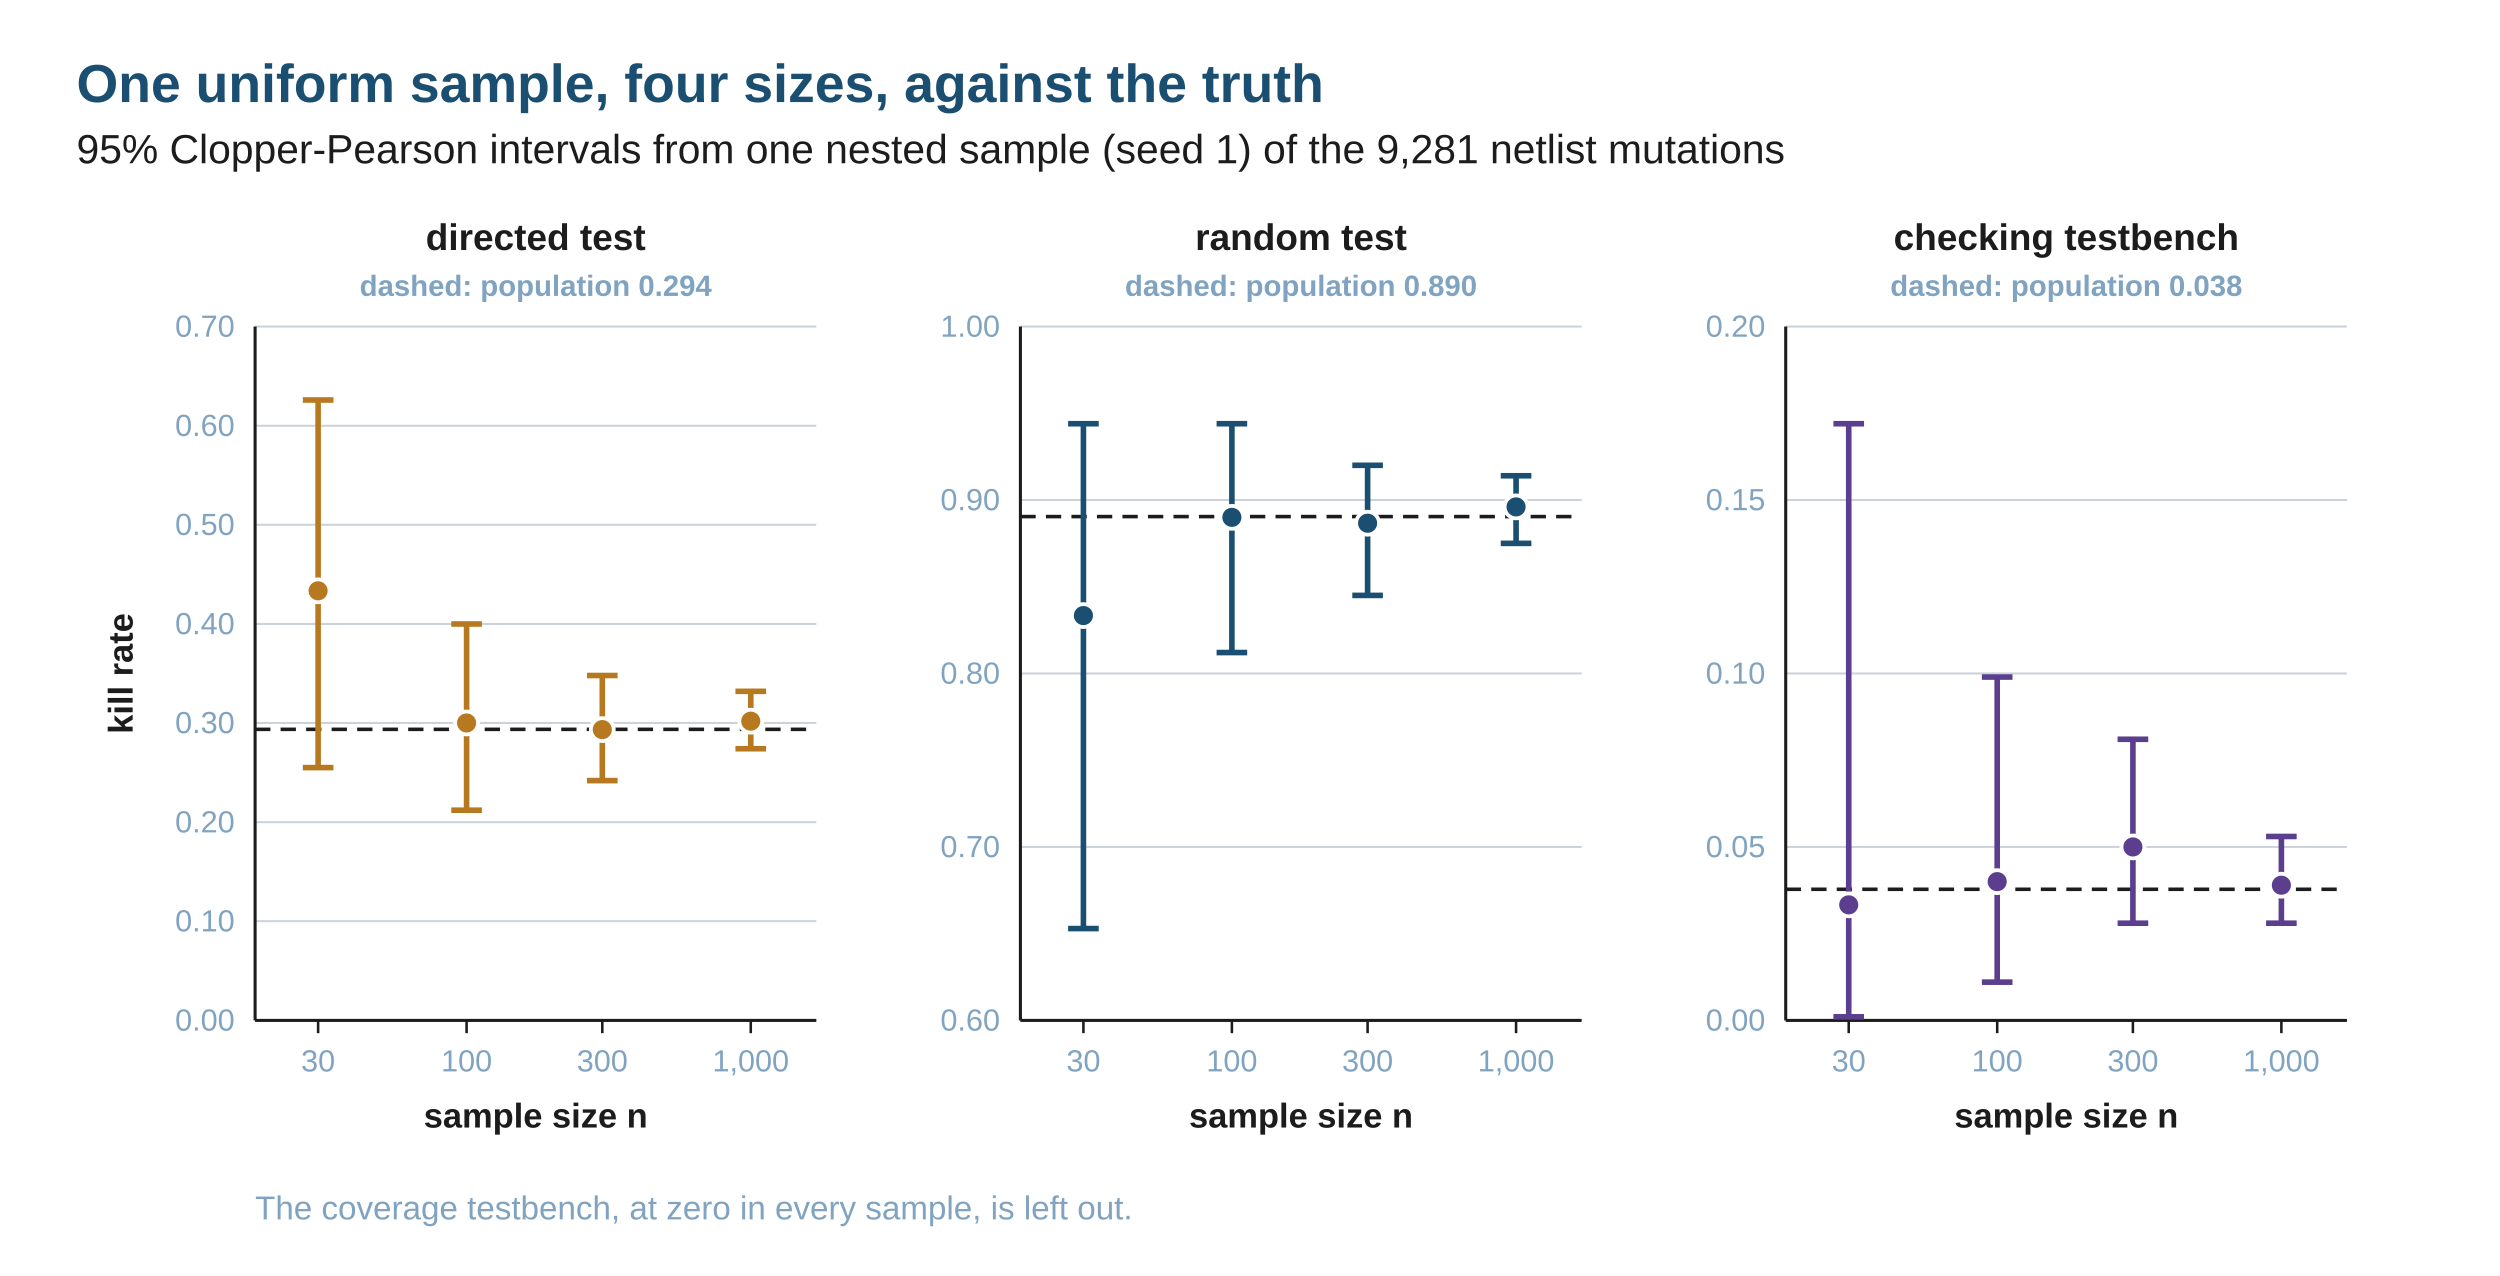
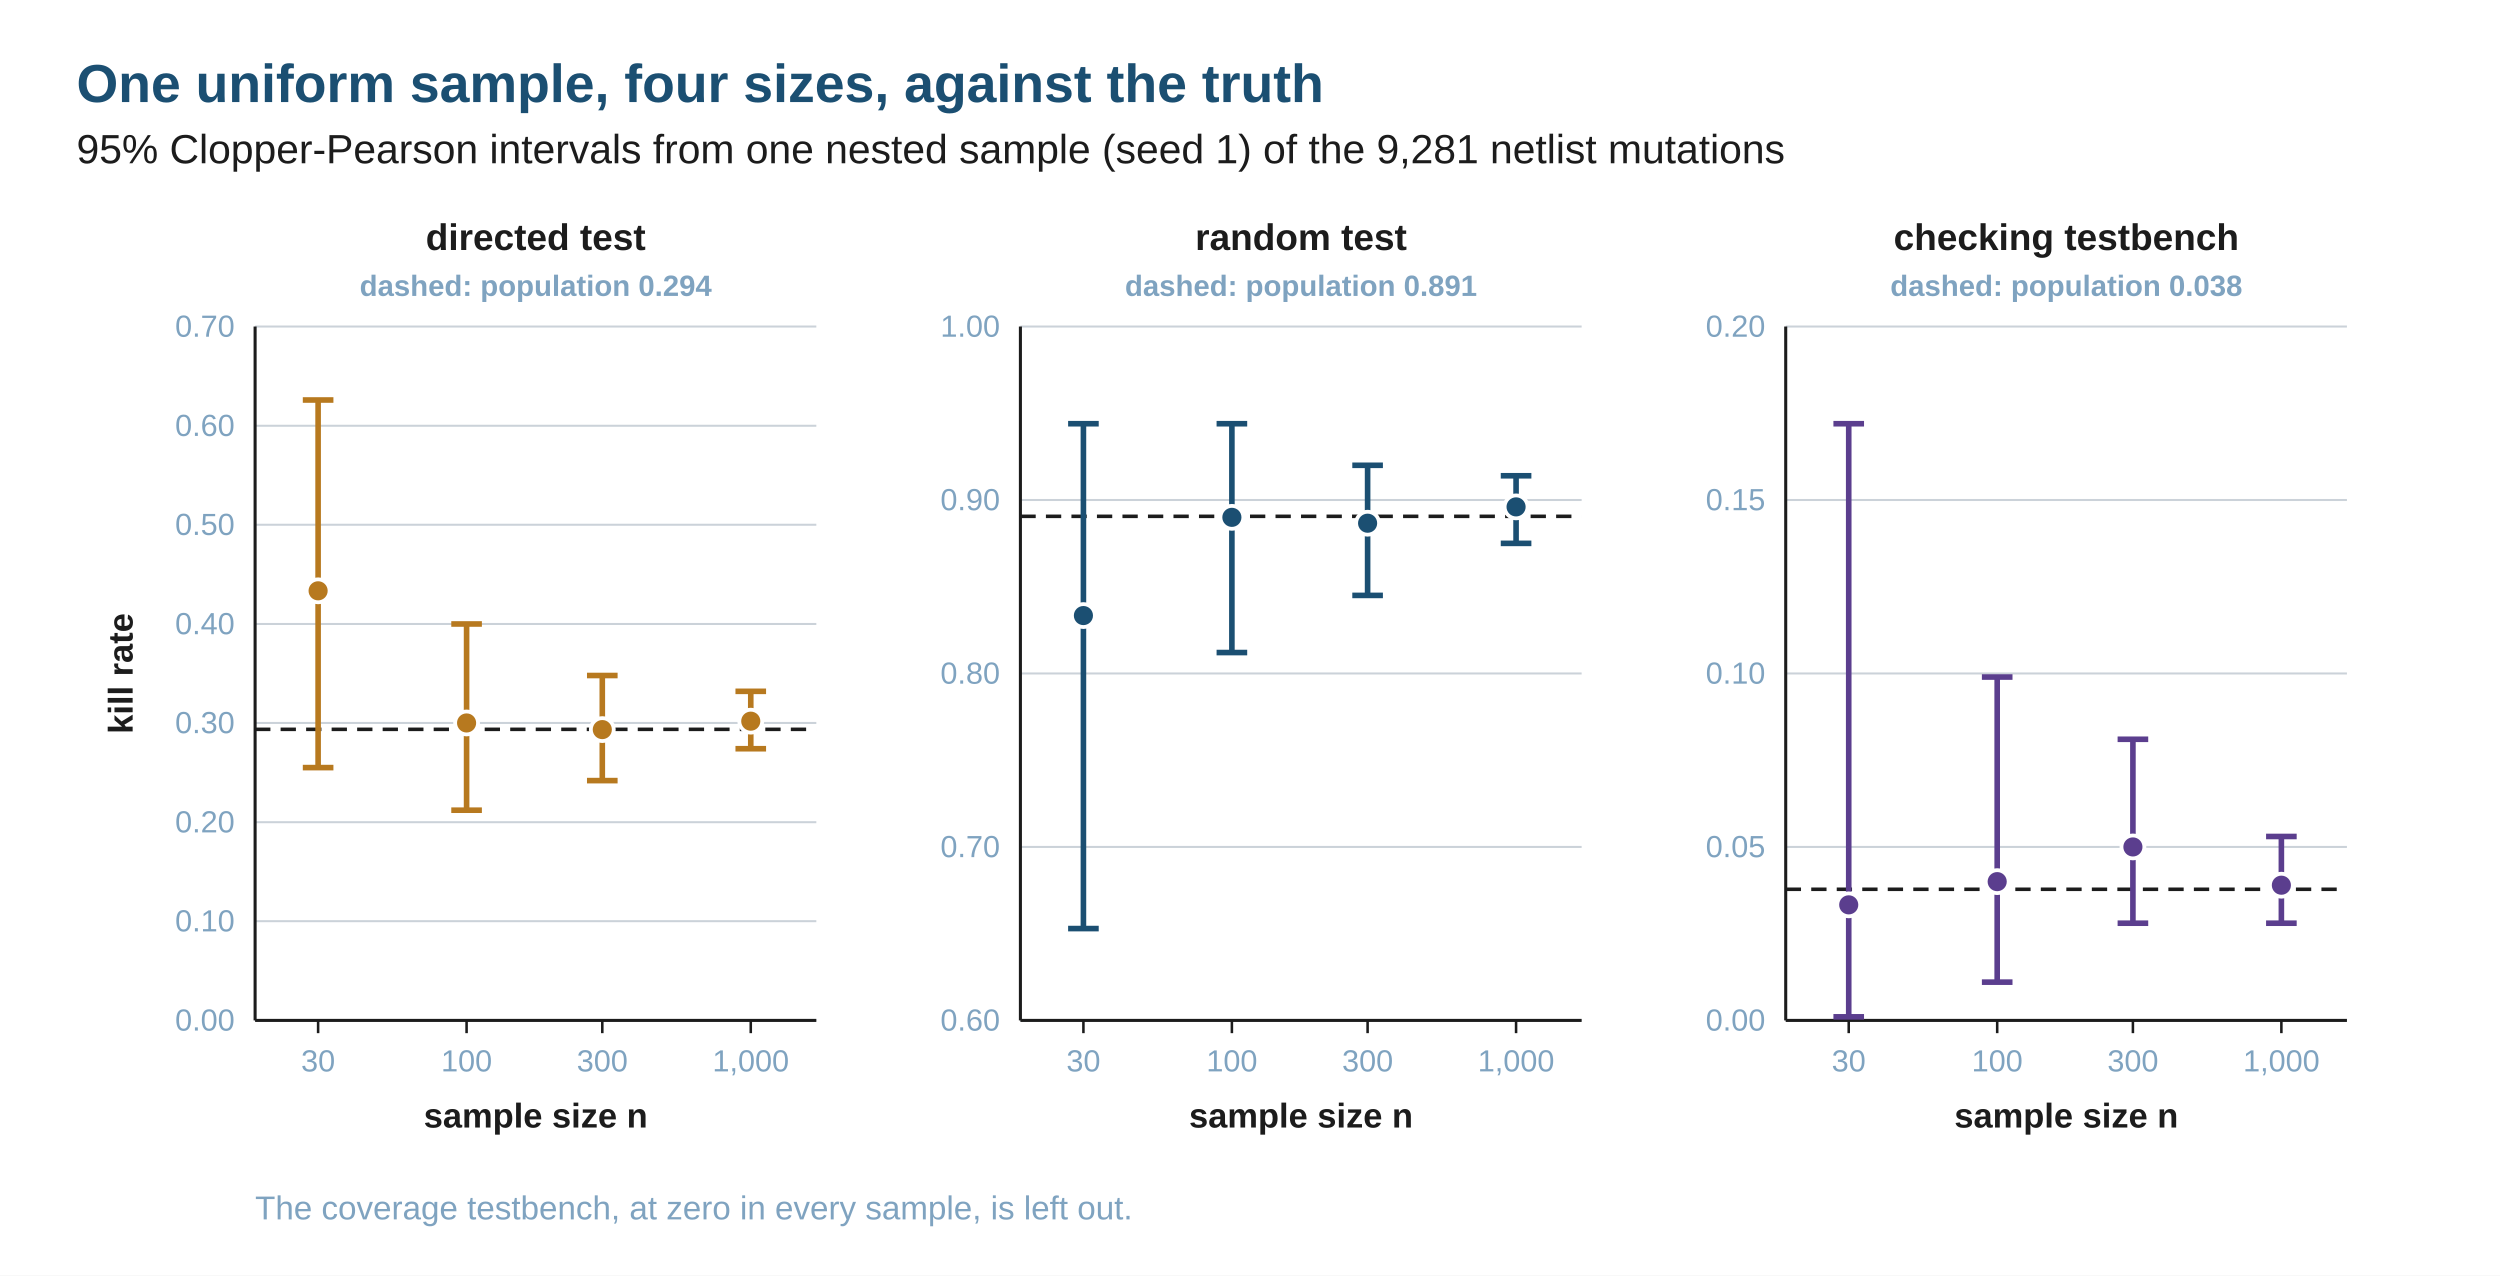
<svg xmlns="http://www.w3.org/2000/svg" viewBox="0 0 980 500" width="980" height="500" role="img" aria-label="One uniform sample, four sizes, against the truth">
  <defs>
    <marker id="ah" viewBox="0 0 10 10" refX="9" refY="5" markerWidth="8" markerHeight="8" orient="auto-start-reverse">
      <path d="M0,0 L10,5 L0,10 Z" fill="#7FA3C0" />
    </marker>
    <marker id="ahj" viewBox="0 0 10 10" refX="9" refY="5" markerWidth="8" markerHeight="8" orient="auto-start-reverse">
      <path d="M0,0 L10,5 L0,10 Z" fill="#5B3E8E" />
    </marker>
    <marker id="ahd" viewBox="0 0 10 10" refX="9" refY="5" markerWidth="7" markerHeight="7" orient="auto-start-reverse">
      <path d="M0,0 L10,5 L0,10 Z" fill="#1B4F72" />
    </marker>
    <marker id="ahc" viewBox="0 0 10 10" refX="9" refY="5" markerWidth="7" markerHeight="7" orient="auto-start-reverse">
      <path d="M0,0 L10,5 L0,10 Z" fill="#B7791F" />
    </marker>
    <marker id="ahg" viewBox="0 0 10 10" refX="9" refY="5" markerWidth="7" markerHeight="7" orient="auto-start-reverse">
      <path d="M0,0 L10,5 L0,10 Z" fill="#1C1C1C" />
    </marker>
    <pattern id="hatch" width="6" height="6" patternUnits="userSpaceOnUse" patternTransform="rotate(45)">
      <line x1="0" y1="0" x2="0" y2="6" stroke="#CBD2D9" stroke-width="2" />
    </pattern>
  </defs>
  <rect width="980" height="500" fill="white" />
  <text x="30" y="40.0" font-family="'Source Sans 3', 'Helvetica Neue', Arial, sans-serif" font-size="21" font-weight="700" text-anchor="start" fill="#1B4F72">One uniform sample, four sizes, against the truth</text>
  <text x="30" y="64.0" font-family="'Source Sans 3', 'Helvetica Neue', Arial, sans-serif" font-size="16" font-weight="400" text-anchor="start" fill="#1C1C1C">95% Clopper-Pearson intervals from one nested sample (seed 1) of the 9,281 netlist mutations</text>
  <line x1="100.0" y1="400.0" x2="320.0" y2="400.0" stroke="#CBD2D9" stroke-width="0.8" />
  <text x="92.0" y="404.0" font-family="'Source Sans 3', 'Helvetica Neue', Arial, sans-serif" font-size="12" font-weight="400" text-anchor="end" fill="#7FA3C0">0.00</text>
  <line x1="100.0" y1="361.1" x2="320.0" y2="361.1" stroke="#CBD2D9" stroke-width="0.8" />
  <text x="92.0" y="365.1" font-family="'Source Sans 3', 'Helvetica Neue', Arial, sans-serif" font-size="12" font-weight="400" text-anchor="end" fill="#7FA3C0">0.10</text>
  <line x1="100.0" y1="322.3" x2="320.0" y2="322.3" stroke="#CBD2D9" stroke-width="0.8" />
  <text x="92.0" y="326.3" font-family="'Source Sans 3', 'Helvetica Neue', Arial, sans-serif" font-size="12" font-weight="400" text-anchor="end" fill="#7FA3C0">0.20</text>
  <line x1="100.0" y1="283.4" x2="320.0" y2="283.4" stroke="#CBD2D9" stroke-width="0.8" />
  <text x="92.0" y="287.4" font-family="'Source Sans 3', 'Helvetica Neue', Arial, sans-serif" font-size="12" font-weight="400" text-anchor="end" fill="#7FA3C0">0.30</text>
  <line x1="100.0" y1="244.6" x2="320.0" y2="244.6" stroke="#CBD2D9" stroke-width="0.8" />
  <text x="92.0" y="248.6" font-family="'Source Sans 3', 'Helvetica Neue', Arial, sans-serif" font-size="12" font-weight="400" text-anchor="end" fill="#7FA3C0">0.40</text>
  <line x1="100.0" y1="205.7" x2="320.0" y2="205.7" stroke="#CBD2D9" stroke-width="0.8" />
  <text x="92.0" y="209.7" font-family="'Source Sans 3', 'Helvetica Neue', Arial, sans-serif" font-size="12" font-weight="400" text-anchor="end" fill="#7FA3C0">0.50</text>
  <line x1="100.0" y1="166.9" x2="320.0" y2="166.9" stroke="#CBD2D9" stroke-width="0.8" />
  <text x="92.0" y="170.9" font-family="'Source Sans 3', 'Helvetica Neue', Arial, sans-serif" font-size="12" font-weight="400" text-anchor="end" fill="#7FA3C0">0.60</text>
  <line x1="100.0" y1="128.0" x2="320.0" y2="128.0" stroke="#CBD2D9" stroke-width="0.8" />
  <text x="92.0" y="132.0" font-family="'Source Sans 3', 'Helvetica Neue', Arial, sans-serif" font-size="12" font-weight="400" text-anchor="end" fill="#7FA3C0">0.70</text>
  <line x1="124.7" y1="400.0" x2="124.7" y2="405.0" stroke="#1C1C1C" stroke-width="1" />
  <text x="124.7" y="420.0" font-family="'Source Sans 3', 'Helvetica Neue', Arial, sans-serif" font-size="12" font-weight="400" text-anchor="middle" fill="#7FA3C0">30</text>
  <line x1="182.9" y1="400.0" x2="182.9" y2="405.0" stroke="#1C1C1C" stroke-width="1" />
  <text x="182.9" y="420.0" font-family="'Source Sans 3', 'Helvetica Neue', Arial, sans-serif" font-size="12" font-weight="400" text-anchor="middle" fill="#7FA3C0">100</text>
  <line x1="236.1" y1="400.0" x2="236.1" y2="405.0" stroke="#1C1C1C" stroke-width="1" />
  <text x="236.1" y="420.0" font-family="'Source Sans 3', 'Helvetica Neue', Arial, sans-serif" font-size="12" font-weight="400" text-anchor="middle" fill="#7FA3C0">300</text>
  <line x1="294.3" y1="400.0" x2="294.3" y2="405.0" stroke="#1C1C1C" stroke-width="1" />
  <text x="294.3" y="420.0" font-family="'Source Sans 3', 'Helvetica Neue', Arial, sans-serif" font-size="12" font-weight="400" text-anchor="middle" fill="#7FA3C0">1,000</text>
  <line x1="100.0" y1="400.0" x2="320.0" y2="400.0" stroke="#1C1C1C" stroke-width="1.2" />
  <line x1="100.0" y1="128.0" x2="100.0" y2="400.0" stroke="#1C1C1C" stroke-width="1.2" />
  <text x="210.0" y="442.0" font-family="'Source Sans 3', 'Helvetica Neue', Arial, sans-serif" font-size="13.5" font-weight="600" text-anchor="middle" fill="#1C1C1C">sample size n</text>
  <text x="52.0" y="264.0" font-family="'Source Sans 3', Arial, sans-serif" font-size="13.5" font-weight="600" fill="#1C1C1C" text-anchor="middle" transform="rotate(-90 52.0 264.0)">kill rate</text>
  <text x="210.0" y="98.0" font-family="'Source Sans 3', 'Helvetica Neue', Arial, sans-serif" font-size="14.5" font-weight="700" text-anchor="middle" fill="#1C1C1C">directed test</text>
  <line x1="100.0" y1="285.9" x2="320.0" y2="285.9" stroke="#1C1C1C" stroke-width="1.4" stroke-dasharray="6 4" />
  <text x="210.0" y="116.0" font-family="'Source Sans 3', 'Helvetica Neue', Arial, sans-serif" font-size="11.5" font-weight="600" text-anchor="middle" fill="#7FA3C0">dashed: population 0.294</text>
  <line x1="124.7" y1="300.9" x2="124.7" y2="156.8" stroke="#B7791F" stroke-width="2.2" />
  <line x1="118.7" y1="300.9" x2="130.7" y2="300.9" stroke="#B7791F" stroke-width="2.2" />
  <line x1="118.7" y1="156.8" x2="130.7" y2="156.8" stroke="#B7791F" stroke-width="2.2" />
  <circle cx="124.7" cy="231.6" r="4.5" fill="#B7791F" stroke="white" stroke-width="1.5" />
  <line x1="182.9" y1="317.6" x2="182.9" y2="244.6" stroke="#B7791F" stroke-width="2.2" />
  <line x1="176.9" y1="317.6" x2="188.9" y2="317.6" stroke="#B7791F" stroke-width="2.2" />
  <line x1="176.9" y1="244.6" x2="188.9" y2="244.6" stroke="#B7791F" stroke-width="2.2" />
  <circle cx="182.9" cy="283.4" r="4.5" fill="#B7791F" stroke="white" stroke-width="1.5" />
  <line x1="236.1" y1="306.0" x2="236.1" y2="264.8" stroke="#B7791F" stroke-width="2.2" />
  <line x1="230.1" y1="306.0" x2="242.1" y2="306.0" stroke="#B7791F" stroke-width="2.2" />
  <line x1="230.1" y1="264.8" x2="242.1" y2="264.8" stroke="#B7791F" stroke-width="2.2" />
  <circle cx="236.1" cy="286.0" r="4.5" fill="#B7791F" stroke="white" stroke-width="1.5" />
  <line x1="294.3" y1="293.5" x2="294.3" y2="271.0" stroke="#B7791F" stroke-width="2.2" />
  <line x1="288.3" y1="293.5" x2="300.3" y2="293.5" stroke="#B7791F" stroke-width="2.2" />
  <line x1="288.3" y1="271.0" x2="300.3" y2="271.0" stroke="#B7791F" stroke-width="2.2" />
  <circle cx="294.3" cy="282.7" r="4.5" fill="#B7791F" stroke="white" stroke-width="1.5" />
  <line x1="400.0" y1="400.0" x2="620.0" y2="400.0" stroke="#CBD2D9" stroke-width="0.8" />
  <text x="392.0" y="404.0" font-family="'Source Sans 3', 'Helvetica Neue', Arial, sans-serif" font-size="12" font-weight="400" text-anchor="end" fill="#7FA3C0">0.60</text>
  <line x1="400.0" y1="332.0" x2="620.0" y2="332.0" stroke="#CBD2D9" stroke-width="0.8" />
  <text x="392.0" y="336.0" font-family="'Source Sans 3', 'Helvetica Neue', Arial, sans-serif" font-size="12" font-weight="400" text-anchor="end" fill="#7FA3C0">0.70</text>
  <line x1="400.0" y1="264.0" x2="620.0" y2="264.0" stroke="#CBD2D9" stroke-width="0.8" />
  <text x="392.0" y="268.0" font-family="'Source Sans 3', 'Helvetica Neue', Arial, sans-serif" font-size="12" font-weight="400" text-anchor="end" fill="#7FA3C0">0.80</text>
  <line x1="400.0" y1="196.0" x2="620.0" y2="196.0" stroke="#CBD2D9" stroke-width="0.8" />
  <text x="392.0" y="200.0" font-family="'Source Sans 3', 'Helvetica Neue', Arial, sans-serif" font-size="12" font-weight="400" text-anchor="end" fill="#7FA3C0">0.90</text>
  <line x1="400.0" y1="128.0" x2="620.0" y2="128.0" stroke="#CBD2D9" stroke-width="0.8" />
  <text x="392.0" y="132.0" font-family="'Source Sans 3', 'Helvetica Neue', Arial, sans-serif" font-size="12" font-weight="400" text-anchor="end" fill="#7FA3C0">1.00</text>
  <line x1="424.7" y1="400.0" x2="424.7" y2="405.0" stroke="#1C1C1C" stroke-width="1" />
  <text x="424.7" y="420.0" font-family="'Source Sans 3', 'Helvetica Neue', Arial, sans-serif" font-size="12" font-weight="400" text-anchor="middle" fill="#7FA3C0">30</text>
  <line x1="482.9" y1="400.0" x2="482.9" y2="405.0" stroke="#1C1C1C" stroke-width="1" />
  <text x="482.9" y="420.0" font-family="'Source Sans 3', 'Helvetica Neue', Arial, sans-serif" font-size="12" font-weight="400" text-anchor="middle" fill="#7FA3C0">100</text>
  <line x1="536.1" y1="400.0" x2="536.1" y2="405.0" stroke="#1C1C1C" stroke-width="1" />
  <text x="536.1" y="420.0" font-family="'Source Sans 3', 'Helvetica Neue', Arial, sans-serif" font-size="12" font-weight="400" text-anchor="middle" fill="#7FA3C0">300</text>
  <line x1="594.3" y1="400.0" x2="594.3" y2="405.0" stroke="#1C1C1C" stroke-width="1" />
  <text x="594.3" y="420.0" font-family="'Source Sans 3', 'Helvetica Neue', Arial, sans-serif" font-size="12" font-weight="400" text-anchor="middle" fill="#7FA3C0">1,000</text>
  <line x1="400.0" y1="400.0" x2="620.0" y2="400.0" stroke="#1C1C1C" stroke-width="1.2" />
  <line x1="400.0" y1="128.0" x2="400.0" y2="400.0" stroke="#1C1C1C" stroke-width="1.2" />
  <text x="510.0" y="442.0" font-family="'Source Sans 3', 'Helvetica Neue', Arial, sans-serif" font-size="13.5" font-weight="600" text-anchor="middle" fill="#1C1C1C">sample size n</text>
  <text x="510.0" y="98.0" font-family="'Source Sans 3', 'Helvetica Neue', Arial, sans-serif" font-size="14.5" font-weight="700" text-anchor="middle" fill="#1C1C1C">random test</text>
-   <line x1="400.0" y1="202.5" x2="620.0" y2="202.5" stroke="#1C1C1C" stroke-width="1.4" stroke-dasharray="6 4" />
-   <text x="510.0" y="116.0" font-family="'Source Sans 3', 'Helvetica Neue', Arial, sans-serif" font-size="11.5" font-weight="600" text-anchor="middle" fill="#7FA3C0">dashed: population 0.890</text>
+   <line x1="400.0" y1="202.4" x2="620.0" y2="202.4" stroke="#1C1C1C" stroke-width="1.4" stroke-dasharray="6 4" />
+   <text x="510.0" y="116.0" font-family="'Source Sans 3', 'Helvetica Neue', Arial, sans-serif" font-size="11.5" font-weight="600" text-anchor="middle" fill="#7FA3C0">dashed: population 0.891</text>
  <line x1="424.7" y1="364.0" x2="424.7" y2="166.1" stroke="#1B4F72" stroke-width="2.2" />
  <line x1="418.7" y1="364.0" x2="430.7" y2="364.0" stroke="#1B4F72" stroke-width="2.2" />
  <line x1="418.7" y1="166.1" x2="430.7" y2="166.1" stroke="#1B4F72" stroke-width="2.2" />
  <circle cx="424.7" cy="241.3" r="4.5" fill="#1B4F72" stroke="white" stroke-width="1.5" />
  <line x1="482.9" y1="255.8" x2="482.9" y2="166.1" stroke="#1B4F72" stroke-width="2.2" />
  <line x1="476.9" y1="255.8" x2="488.9" y2="255.8" stroke="#1B4F72" stroke-width="2.2" />
  <line x1="476.9" y1="166.1" x2="488.9" y2="166.1" stroke="#1B4F72" stroke-width="2.2" />
  <circle cx="482.9" cy="202.8" r="4.5" fill="#1B4F72" stroke="white" stroke-width="1.5" />
  <line x1="536.1" y1="233.4" x2="536.1" y2="182.4" stroke="#1B4F72" stroke-width="2.2" />
  <line x1="530.1" y1="233.4" x2="542.1" y2="233.4" stroke="#1B4F72" stroke-width="2.2" />
  <line x1="530.1" y1="182.4" x2="542.1" y2="182.4" stroke="#1B4F72" stroke-width="2.2" />
  <circle cx="536.1" cy="205.1" r="4.5" fill="#1B4F72" stroke="white" stroke-width="1.5" />
  <line x1="594.3" y1="213.0" x2="594.3" y2="186.5" stroke="#1B4F72" stroke-width="2.2" />
  <line x1="588.3" y1="213.0" x2="600.3" y2="213.0" stroke="#1B4F72" stroke-width="2.2" />
  <line x1="588.3" y1="186.5" x2="600.3" y2="186.5" stroke="#1B4F72" stroke-width="2.2" />
  <circle cx="594.3" cy="198.7" r="4.5" fill="#1B4F72" stroke="white" stroke-width="1.5" />
  <line x1="700.0" y1="400.0" x2="920.0" y2="400.0" stroke="#CBD2D9" stroke-width="0.8" />
  <text x="692.0" y="404.0" font-family="'Source Sans 3', 'Helvetica Neue', Arial, sans-serif" font-size="12" font-weight="400" text-anchor="end" fill="#7FA3C0">0.00</text>
  <line x1="700.0" y1="332.0" x2="920.0" y2="332.0" stroke="#CBD2D9" stroke-width="0.8" />
  <text x="692.0" y="336.0" font-family="'Source Sans 3', 'Helvetica Neue', Arial, sans-serif" font-size="12" font-weight="400" text-anchor="end" fill="#7FA3C0">0.05</text>
  <line x1="700.0" y1="264.0" x2="920.0" y2="264.0" stroke="#CBD2D9" stroke-width="0.8" />
  <text x="692.0" y="268.0" font-family="'Source Sans 3', 'Helvetica Neue', Arial, sans-serif" font-size="12" font-weight="400" text-anchor="end" fill="#7FA3C0">0.10</text>
  <line x1="700.0" y1="196.0" x2="920.0" y2="196.0" stroke="#CBD2D9" stroke-width="0.8" />
  <text x="692.0" y="200.0" font-family="'Source Sans 3', 'Helvetica Neue', Arial, sans-serif" font-size="12" font-weight="400" text-anchor="end" fill="#7FA3C0">0.15</text>
  <line x1="700.0" y1="128.0" x2="920.0" y2="128.0" stroke="#CBD2D9" stroke-width="0.8" />
  <text x="692.0" y="132.0" font-family="'Source Sans 3', 'Helvetica Neue', Arial, sans-serif" font-size="12" font-weight="400" text-anchor="end" fill="#7FA3C0">0.20</text>
  <line x1="724.7" y1="400.0" x2="724.7" y2="405.0" stroke="#1C1C1C" stroke-width="1" />
  <text x="724.7" y="420.0" font-family="'Source Sans 3', 'Helvetica Neue', Arial, sans-serif" font-size="12" font-weight="400" text-anchor="middle" fill="#7FA3C0">30</text>
  <line x1="782.9" y1="400.0" x2="782.9" y2="405.0" stroke="#1C1C1C" stroke-width="1" />
  <text x="782.9" y="420.0" font-family="'Source Sans 3', 'Helvetica Neue', Arial, sans-serif" font-size="12" font-weight="400" text-anchor="middle" fill="#7FA3C0">100</text>
  <line x1="836.1" y1="400.0" x2="836.1" y2="405.0" stroke="#1C1C1C" stroke-width="1" />
  <text x="836.1" y="420.0" font-family="'Source Sans 3', 'Helvetica Neue', Arial, sans-serif" font-size="12" font-weight="400" text-anchor="middle" fill="#7FA3C0">300</text>
  <line x1="894.3" y1="400.0" x2="894.3" y2="405.0" stroke="#1C1C1C" stroke-width="1" />
  <text x="894.3" y="420.0" font-family="'Source Sans 3', 'Helvetica Neue', Arial, sans-serif" font-size="12" font-weight="400" text-anchor="middle" fill="#7FA3C0">1,000</text>
  <line x1="700.0" y1="400.0" x2="920.0" y2="400.0" stroke="#1C1C1C" stroke-width="1.2" />
  <line x1="700.0" y1="128.0" x2="700.0" y2="400.0" stroke="#1C1C1C" stroke-width="1.2" />
  <text x="810.0" y="442.0" font-family="'Source Sans 3', 'Helvetica Neue', Arial, sans-serif" font-size="13.5" font-weight="600" text-anchor="middle" fill="#1C1C1C">sample size n</text>
  <text x="810.0" y="98.0" font-family="'Source Sans 3', 'Helvetica Neue', Arial, sans-serif" font-size="14.5" font-weight="700" text-anchor="middle" fill="#1C1C1C">checking testbench</text>
  <line x1="700.0" y1="348.6" x2="920.0" y2="348.6" stroke="#1C1C1C" stroke-width="1.4" stroke-dasharray="6 4" />
  <text x="810.0" y="116.0" font-family="'Source Sans 3', 'Helvetica Neue', Arial, sans-serif" font-size="11.5" font-weight="600" text-anchor="middle" fill="#7FA3C0">dashed: population 0.038</text>
  <line x1="724.7" y1="398.6" x2="724.7" y2="166.1" stroke="#5B3E8E" stroke-width="2.2" />
  <line x1="718.7" y1="398.6" x2="730.7" y2="398.6" stroke="#5B3E8E" stroke-width="2.2" />
  <line x1="718.7" y1="166.1" x2="730.7" y2="166.1" stroke="#5B3E8E" stroke-width="2.2" />
  <circle cx="724.7" cy="354.7" r="4.5" fill="#5B3E8E" stroke="white" stroke-width="1.5" />
  <line x1="782.9" y1="385.0" x2="782.9" y2="265.4" stroke="#5B3E8E" stroke-width="2.2" />
  <line x1="776.9" y1="385.0" x2="788.9" y2="385.0" stroke="#5B3E8E" stroke-width="2.2" />
  <line x1="776.9" y1="265.4" x2="788.9" y2="265.4" stroke="#5B3E8E" stroke-width="2.2" />
  <circle cx="782.9" cy="345.6" r="4.5" fill="#5B3E8E" stroke="white" stroke-width="1.5" />
  <line x1="836.1" y1="361.9" x2="836.1" y2="289.8" stroke="#5B3E8E" stroke-width="2.2" />
  <line x1="830.1" y1="361.9" x2="842.1" y2="361.9" stroke="#5B3E8E" stroke-width="2.2" />
  <line x1="830.1" y1="289.8" x2="842.1" y2="289.8" stroke="#5B3E8E" stroke-width="2.2" />
  <circle cx="836.1" cy="332.0" r="4.5" fill="#5B3E8E" stroke="white" stroke-width="1.5" />
  <line x1="894.3" y1="361.9" x2="894.3" y2="327.9" stroke="#5B3E8E" stroke-width="2.2" />
  <line x1="888.3" y1="361.9" x2="900.3" y2="361.9" stroke="#5B3E8E" stroke-width="2.2" />
  <line x1="888.3" y1="327.9" x2="900.3" y2="327.9" stroke="#5B3E8E" stroke-width="2.2" />
  <circle cx="894.3" cy="347.0" r="4.5" fill="#5B3E8E" stroke="white" stroke-width="1.5" />
  <text x="100.0" y="478.0" font-family="'Source Sans 3', 'Helvetica Neue', Arial, sans-serif" font-size="13" font-weight="400" text-anchor="start" fill="#7FA3C0">The coverage testbench, at zero in every sample, is left out.</text>
</svg>
